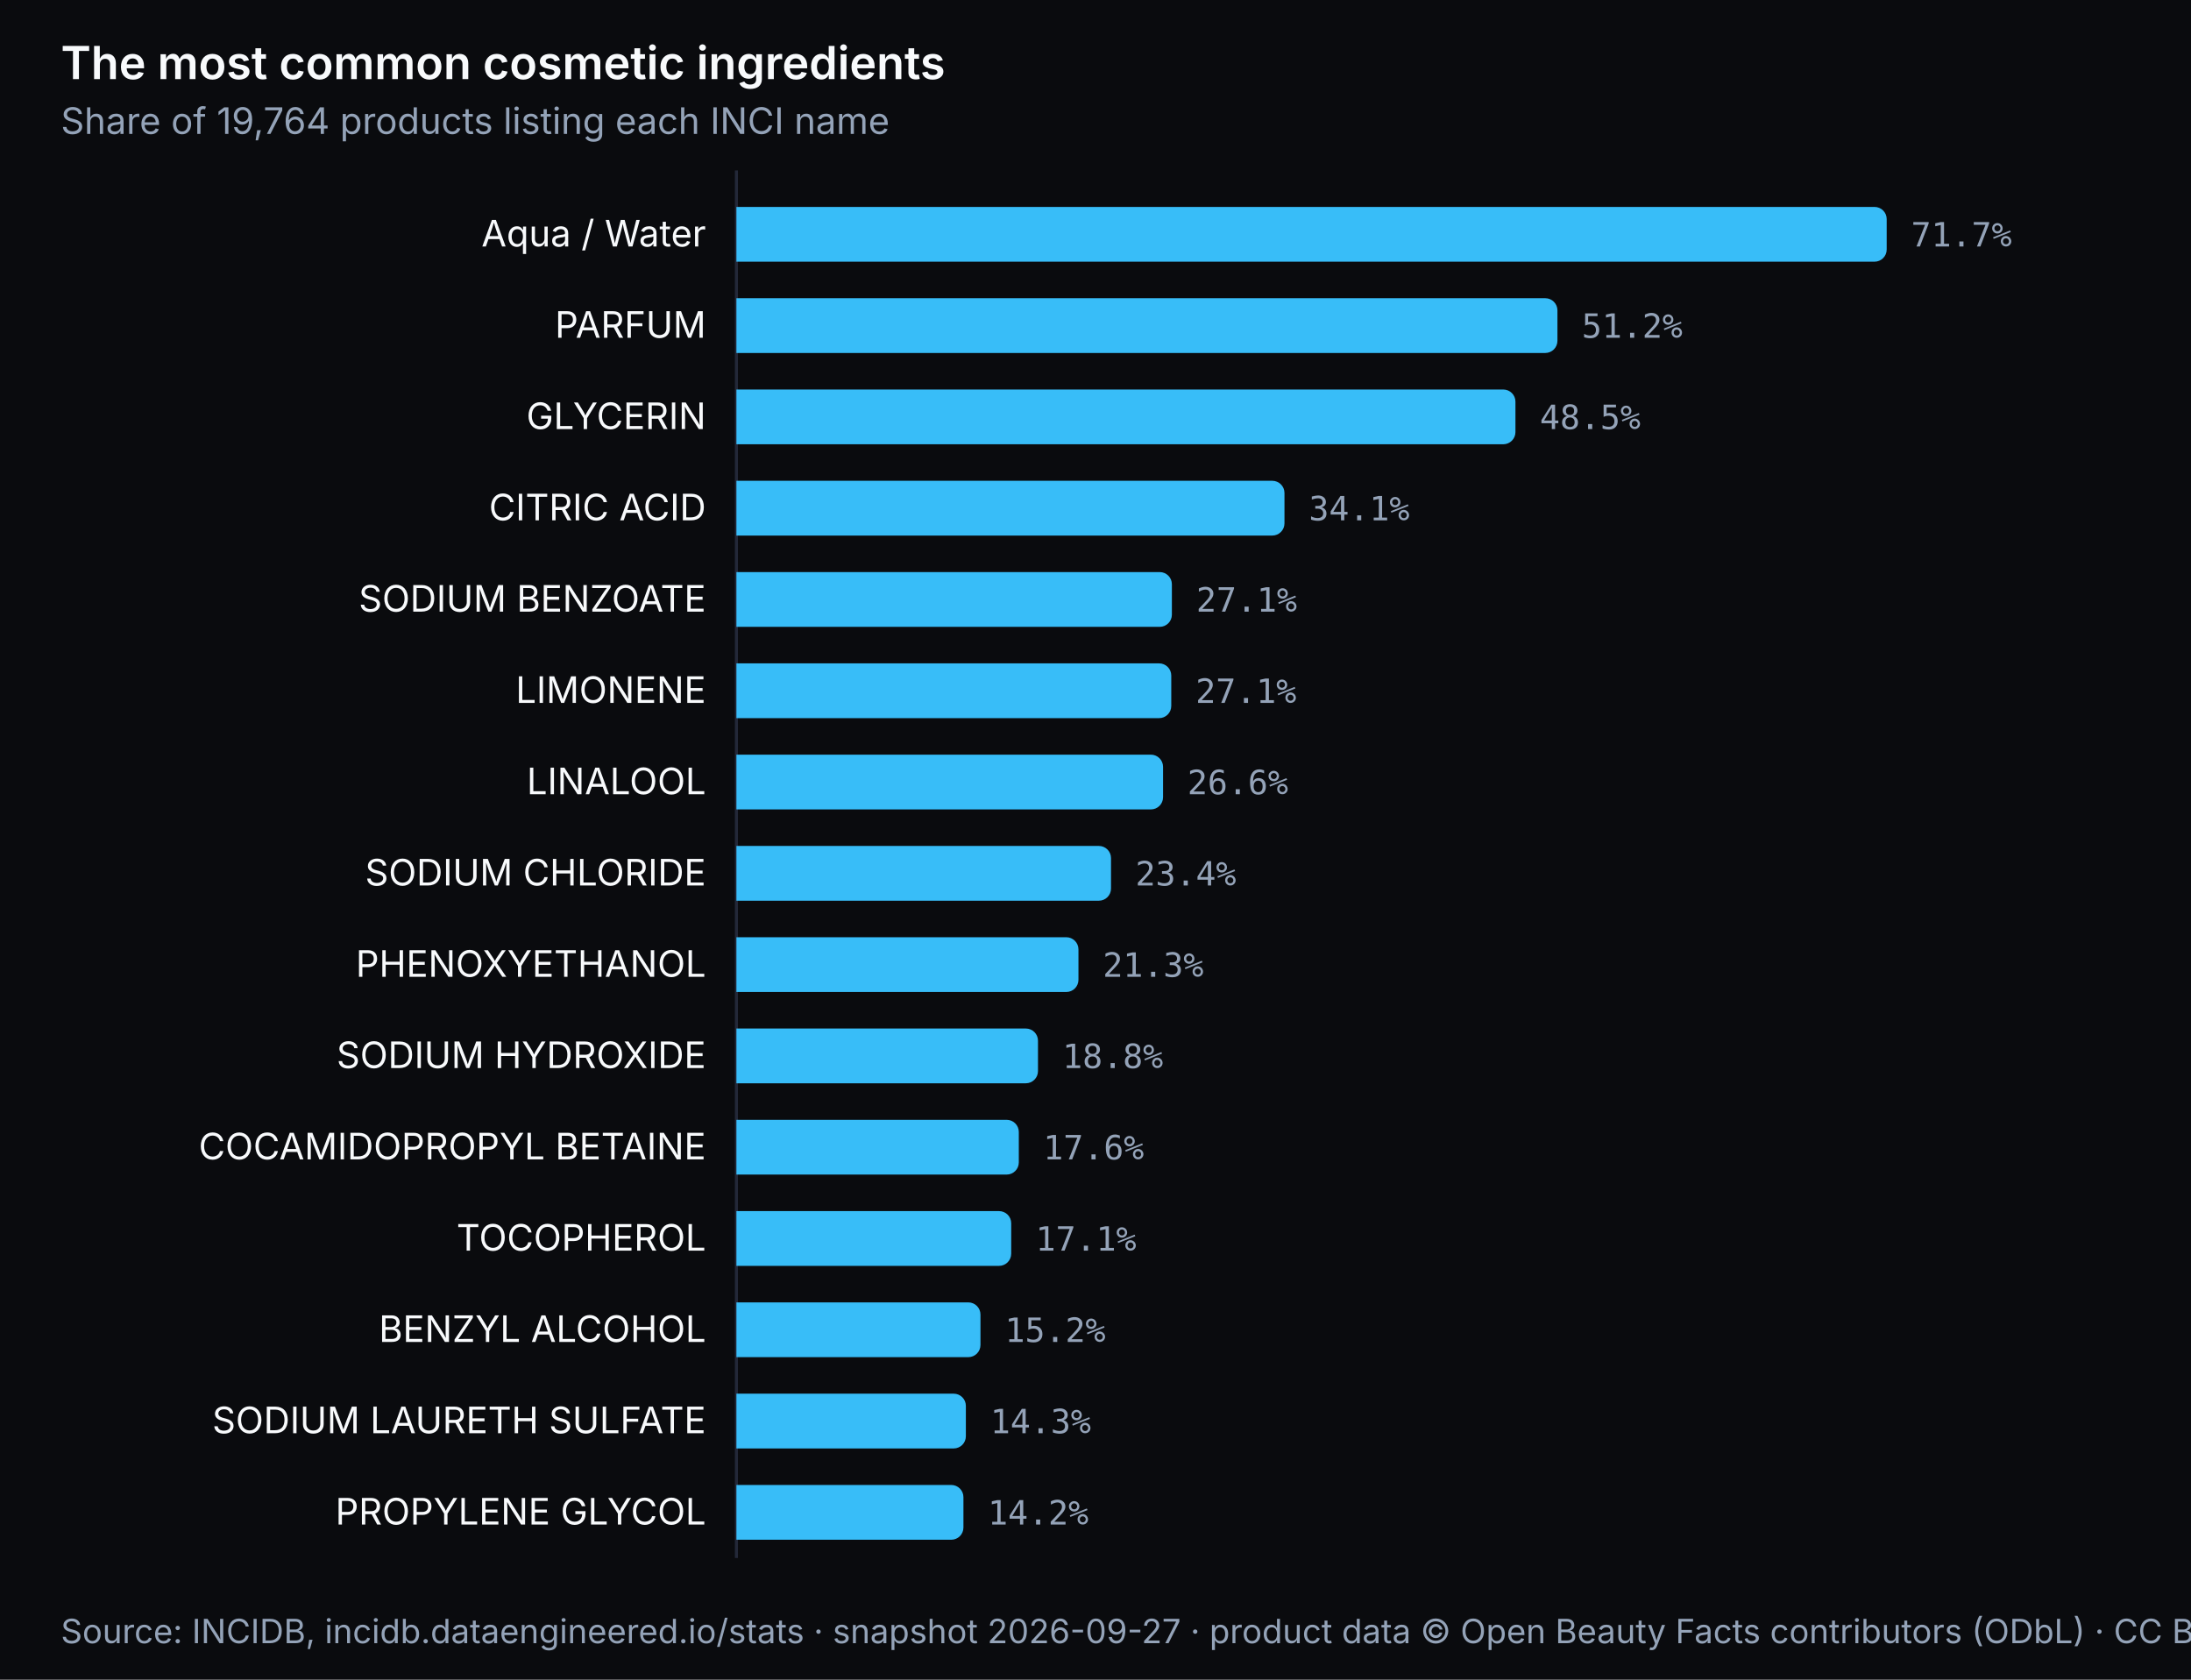
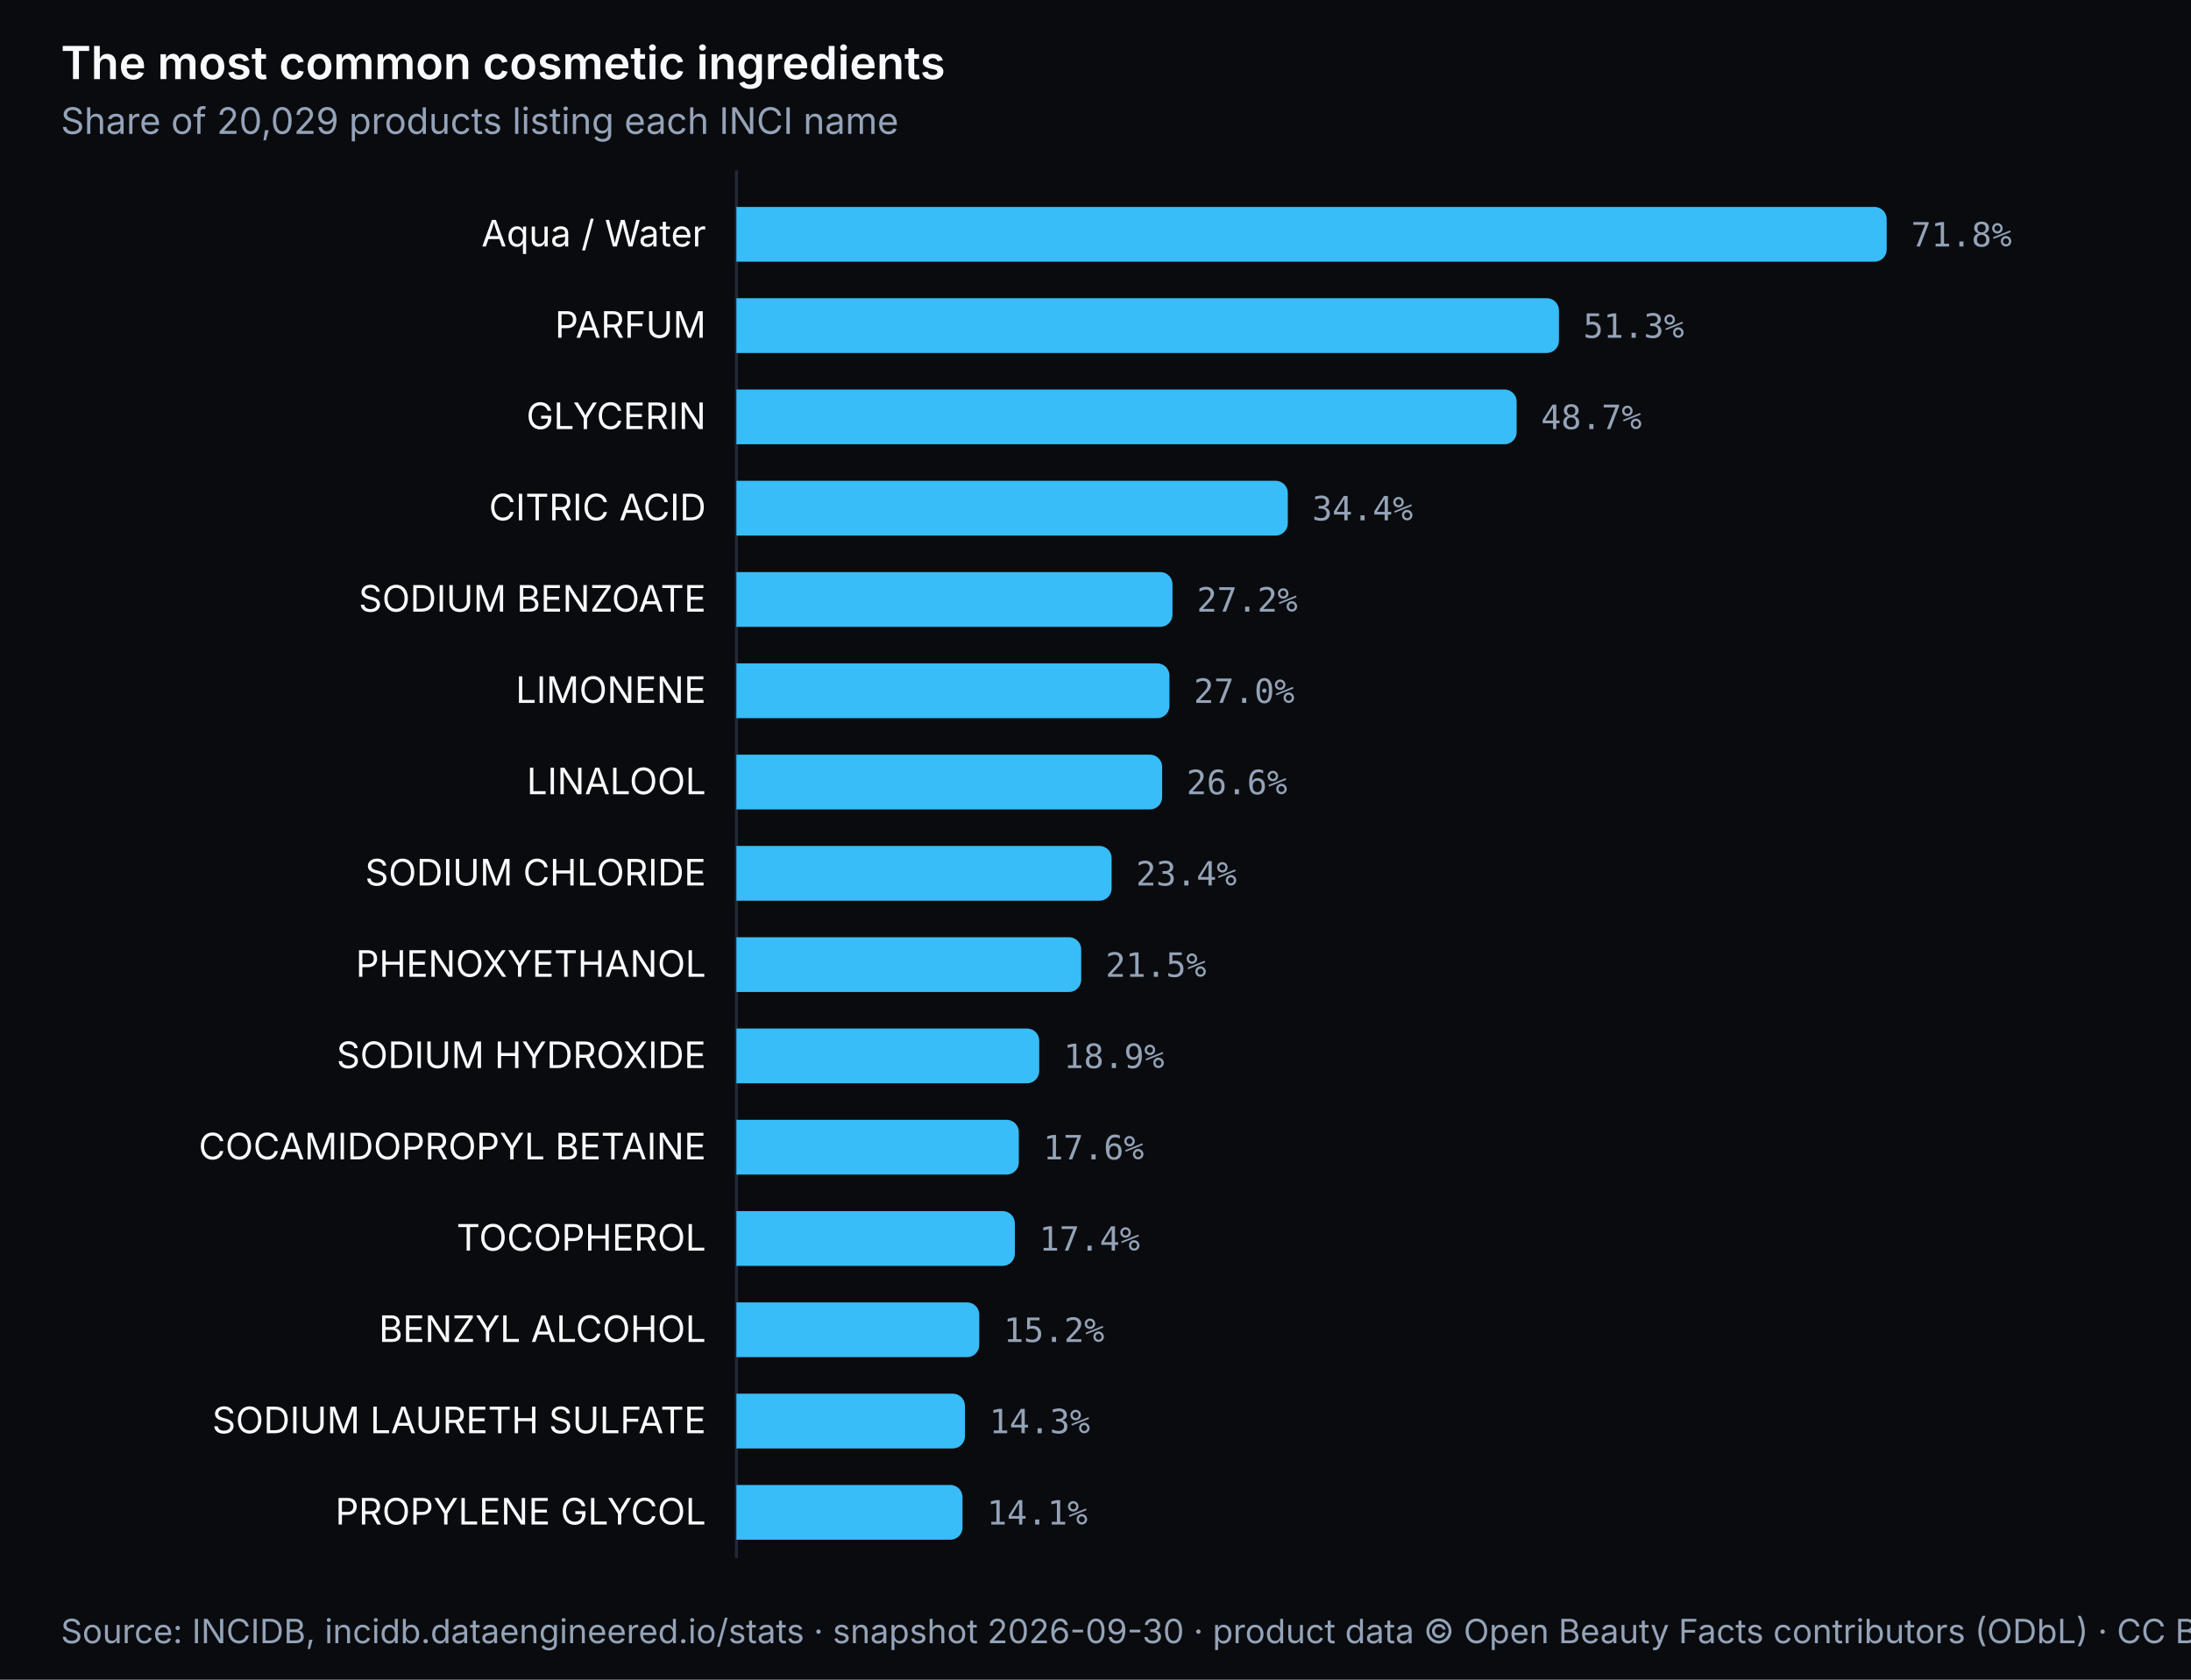
<svg xmlns="http://www.w3.org/2000/svg" viewBox="0 0 720 552" width="720" height="552" role="img" aria-labelledby="t-top-ingredients d-top-ingredients" font-family="'Space Grotesk', 'Inter', system-ui, -apple-system, 'Segoe UI', sans-serif" font-size="12">
  <rect width="720" height="552" fill="#0A0B0E" />
  <text x="20" y="26" font-size="15" font-weight="600" fill="#F8FAFC">The most common cosmetic ingredients</text>
-   <text x="20" y="44" font-size="12" fill="#94A3B8">Share of 19,764 products listing each INCI name</text>
+   <text x="20" y="44" font-size="12" fill="#94A3B8">Share of 20,029 products listing each INCI name</text>
  <line x1="242" y1="56" x2="242" y2="512" stroke="#232838" stroke-width="1" />
  <g>
    <rect x="0" y="62" width="720" height="30" fill="transparent" />
    <path d="M242 68.0 h374.0 a4 4 0 0 1 4 4 v10 a4 4 0 0 1 -4 4 h-374.0 z" fill="#38BDF8" />
    <text x="232" y="81.0" text-anchor="end" fill="#F8FAFC">Aqua / Water</text>
-     <text x="628.0" y="81.0" fill="#94A3B8" font-family="'JetBrains Mono', ui-monospace, Menlo, Consolas, monospace" font-size="11">71.7%</text>
+     <text x="628.0" y="81.0" fill="#94A3B8" font-family="'JetBrains Mono', ui-monospace, Menlo, Consolas, monospace" font-size="11">71.8%</text>
  </g>
  <g>
    <rect x="0" y="92" width="720" height="30" fill="transparent" />
-     <path d="M242 98.0 h265.8 a4 4 0 0 1 4 4 v10 a4 4 0 0 1 -4 4 h-265.8 z" fill="#38BDF8" />
+     <path d="M242 98.0 h266.3 a4 4 0 0 1 4 4 v10 a4 4 0 0 1 -4 4 h-266.3 z" fill="#38BDF8" />
    <text x="232" y="111.0" text-anchor="end" fill="#F8FAFC">PARFUM</text>
-     <text x="519.8" y="111.0" fill="#94A3B8" font-family="'JetBrains Mono', ui-monospace, Menlo, Consolas, monospace" font-size="11">51.2%</text>
+     <text x="520.3" y="111.0" fill="#94A3B8" font-family="'JetBrains Mono', ui-monospace, Menlo, Consolas, monospace" font-size="11">51.3%</text>
  </g>
  <g>
    <rect x="0" y="122" width="720" height="30" fill="transparent" />
-     <path d="M242 128.0 h252.0 a4 4 0 0 1 4 4 v10 a4 4 0 0 1 -4 4 h-252.0 z" fill="#38BDF8" />
+     <path d="M242 128.0 h252.4 a4 4 0 0 1 4 4 v10 a4 4 0 0 1 -4 4 h-252.4 z" fill="#38BDF8" />
    <text x="232" y="141.0" text-anchor="end" fill="#F8FAFC">GLYCERIN</text>
-     <text x="506.0" y="141.0" fill="#94A3B8" font-family="'JetBrains Mono', ui-monospace, Menlo, Consolas, monospace" font-size="11">48.5%</text>
+     <text x="506.4" y="141.0" fill="#94A3B8" font-family="'JetBrains Mono', ui-monospace, Menlo, Consolas, monospace" font-size="11">48.7%</text>
  </g>
  <g>
    <rect x="0" y="152" width="720" height="30" fill="transparent" />
-     <path d="M242 158.0 h176.1 a4 4 0 0 1 4 4 v10 a4 4 0 0 1 -4 4 h-176.1 z" fill="#38BDF8" />
+     <path d="M242 158.0 h177.2 a4 4 0 0 1 4 4 v10 a4 4 0 0 1 -4 4 h-177.2 z" fill="#38BDF8" />
    <text x="232" y="171.0" text-anchor="end" fill="#F8FAFC">CITRIC ACID</text>
-     <text x="430.1" y="171.0" fill="#94A3B8" font-family="'JetBrains Mono', ui-monospace, Menlo, Consolas, monospace" font-size="11">34.1%</text>
+     <text x="431.2" y="171.0" fill="#94A3B8" font-family="'JetBrains Mono', ui-monospace, Menlo, Consolas, monospace" font-size="11">34.4%</text>
  </g>
  <g>
    <rect x="0" y="182" width="720" height="30" fill="transparent" />
-     <path d="M242 188.0 h139.1 a4 4 0 0 1 4 4 v10 a4 4 0 0 1 -4 4 h-139.1 z" fill="#38BDF8" />
+     <path d="M242 188.0 h139.3 a4 4 0 0 1 4 4 v10 a4 4 0 0 1 -4 4 h-139.3 z" fill="#38BDF8" />
    <text x="232" y="201.0" text-anchor="end" fill="#F8FAFC">SODIUM BENZOATE</text>
-     <text x="393.1" y="201.0" fill="#94A3B8" font-family="'JetBrains Mono', ui-monospace, Menlo, Consolas, monospace" font-size="11">27.1%</text>
+     <text x="393.3" y="201.0" fill="#94A3B8" font-family="'JetBrains Mono', ui-monospace, Menlo, Consolas, monospace" font-size="11">27.2%</text>
  </g>
  <g>
    <rect x="0" y="212" width="720" height="30" fill="transparent" />
-     <path d="M242 218.0 h138.9 a4 4 0 0 1 4 4 v10 a4 4 0 0 1 -4 4 h-138.9 z" fill="#38BDF8" />
+     <path d="M242 218.0 h138.3 a4 4 0 0 1 4 4 v10 a4 4 0 0 1 -4 4 h-138.3 z" fill="#38BDF8" />
    <text x="232" y="231.0" text-anchor="end" fill="#F8FAFC">LIMONENE</text>
-     <text x="392.9" y="231.0" fill="#94A3B8" font-family="'JetBrains Mono', ui-monospace, Menlo, Consolas, monospace" font-size="11">27.1%</text>
+     <text x="392.3" y="231.0" fill="#94A3B8" font-family="'JetBrains Mono', ui-monospace, Menlo, Consolas, monospace" font-size="11">27.0%</text>
  </g>
  <g>
    <rect x="0" y="242" width="720" height="30" fill="transparent" />
-     <path d="M242 248.0 h136.2 a4 4 0 0 1 4 4 v10 a4 4 0 0 1 -4 4 h-136.2 z" fill="#38BDF8" />
+     <path d="M242 248.0 h135.9 a4 4 0 0 1 4 4 v10 a4 4 0 0 1 -4 4 h-135.9 z" fill="#38BDF8" />
    <text x="232" y="261.0" text-anchor="end" fill="#F8FAFC">LINALOOL</text>
-     <text x="390.2" y="261.0" fill="#94A3B8" font-family="'JetBrains Mono', ui-monospace, Menlo, Consolas, monospace" font-size="11">26.6%</text>
+     <text x="389.9" y="261.0" fill="#94A3B8" font-family="'JetBrains Mono', ui-monospace, Menlo, Consolas, monospace" font-size="11">26.6%</text>
  </g>
  <g>
    <rect x="0" y="272" width="720" height="30" fill="transparent" />
-     <path d="M242 278.0 h119.1 a4 4 0 0 1 4 4 v10 a4 4 0 0 1 -4 4 h-119.1 z" fill="#38BDF8" />
+     <path d="M242 278.0 h119.3 a4 4 0 0 1 4 4 v10 a4 4 0 0 1 -4 4 h-119.3 z" fill="#38BDF8" />
    <text x="232" y="291.0" text-anchor="end" fill="#F8FAFC">SODIUM CHLORIDE</text>
-     <text x="373.1" y="291.0" fill="#94A3B8" font-family="'JetBrains Mono', ui-monospace, Menlo, Consolas, monospace" font-size="11">23.4%</text>
+     <text x="373.3" y="291.0" fill="#94A3B8" font-family="'JetBrains Mono', ui-monospace, Menlo, Consolas, monospace" font-size="11">23.4%</text>
  </g>
  <g>
    <rect x="0" y="302" width="720" height="30" fill="transparent" />
-     <path d="M242 308.0 h108.4 a4 4 0 0 1 4 4 v10 a4 4 0 0 1 -4 4 h-108.4 z" fill="#38BDF8" />
+     <path d="M242 308.0 h109.3 a4 4 0 0 1 4 4 v10 a4 4 0 0 1 -4 4 h-109.3 z" fill="#38BDF8" />
    <text x="232" y="321.0" text-anchor="end" fill="#F8FAFC">PHENOXYETHANOL</text>
-     <text x="362.4" y="321.0" fill="#94A3B8" font-family="'JetBrains Mono', ui-monospace, Menlo, Consolas, monospace" font-size="11">21.3%</text>
+     <text x="363.3" y="321.0" fill="#94A3B8" font-family="'JetBrains Mono', ui-monospace, Menlo, Consolas, monospace" font-size="11">21.5%</text>
  </g>
  <g>
    <rect x="0" y="332" width="720" height="30" fill="transparent" />
-     <path d="M242 338.0 h95.1 a4 4 0 0 1 4 4 v10 a4 4 0 0 1 -4 4 h-95.1 z" fill="#38BDF8" />
+     <path d="M242 338.0 h95.5 a4 4 0 0 1 4 4 v10 a4 4 0 0 1 -4 4 h-95.5 z" fill="#38BDF8" />
    <text x="232" y="351.0" text-anchor="end" fill="#F8FAFC">SODIUM HYDROXIDE</text>
-     <text x="349.1" y="351.0" fill="#94A3B8" font-family="'JetBrains Mono', ui-monospace, Menlo, Consolas, monospace" font-size="11">18.8%</text>
+     <text x="349.5" y="351.0" fill="#94A3B8" font-family="'JetBrains Mono', ui-monospace, Menlo, Consolas, monospace" font-size="11">18.9%</text>
  </g>
  <g>
    <rect x="0" y="362" width="720" height="30" fill="transparent" />
    <path d="M242 368.0 h88.8 a4 4 0 0 1 4 4 v10 a4 4 0 0 1 -4 4 h-88.8 z" fill="#38BDF8" />
    <text x="232" y="381.0" text-anchor="end" fill="#F8FAFC">COCAMIDOPROPYL BETAINE</text>
    <text x="342.8" y="381.0" fill="#94A3B8" font-family="'JetBrains Mono', ui-monospace, Menlo, Consolas, monospace" font-size="11">17.6%</text>
  </g>
  <g>
    <rect x="0" y="392" width="720" height="30" fill="transparent" />
-     <path d="M242 398.0 h86.3 a4 4 0 0 1 4 4 v10 a4 4 0 0 1 -4 4 h-86.3 z" fill="#38BDF8" />
+     <path d="M242 398.0 h87.5 a4 4 0 0 1 4 4 v10 a4 4 0 0 1 -4 4 h-87.5 z" fill="#38BDF8" />
    <text x="232" y="411.0" text-anchor="end" fill="#F8FAFC">TOCOPHEROL</text>
-     <text x="340.3" y="411.0" fill="#94A3B8" font-family="'JetBrains Mono', ui-monospace, Menlo, Consolas, monospace" font-size="11">17.1%</text>
+     <text x="341.5" y="411.0" fill="#94A3B8" font-family="'JetBrains Mono', ui-monospace, Menlo, Consolas, monospace" font-size="11">17.4%</text>
  </g>
  <g>
    <rect x="0" y="422" width="720" height="30" fill="transparent" />
-     <path d="M242 428.0 h76.2 a4 4 0 0 1 4 4 v10 a4 4 0 0 1 -4 4 h-76.2 z" fill="#38BDF8" />
+     <path d="M242 428.0 h75.8 a4 4 0 0 1 4 4 v10 a4 4 0 0 1 -4 4 h-75.8 z" fill="#38BDF8" />
    <text x="232" y="441.0" text-anchor="end" fill="#F8FAFC">BENZYL ALCOHOL</text>
-     <text x="330.2" y="441.0" fill="#94A3B8" font-family="'JetBrains Mono', ui-monospace, Menlo, Consolas, monospace" font-size="11">15.2%</text>
+     <text x="329.8" y="441.0" fill="#94A3B8" font-family="'JetBrains Mono', ui-monospace, Menlo, Consolas, monospace" font-size="11">15.2%</text>
  </g>
  <g>
    <rect x="0" y="452" width="720" height="30" fill="transparent" />
-     <path d="M242 458.0 h71.4 a4 4 0 0 1 4 4 v10 a4 4 0 0 1 -4 4 h-71.4 z" fill="#38BDF8" />
+     <path d="M242 458.0 h71.1 a4 4 0 0 1 4 4 v10 a4 4 0 0 1 -4 4 h-71.1 z" fill="#38BDF8" />
    <text x="232" y="471.0" text-anchor="end" fill="#F8FAFC">SODIUM LAURETH SULFATE</text>
-     <text x="325.4" y="471.0" fill="#94A3B8" font-family="'JetBrains Mono', ui-monospace, Menlo, Consolas, monospace" font-size="11">14.3%</text>
+     <text x="325.1" y="471.0" fill="#94A3B8" font-family="'JetBrains Mono', ui-monospace, Menlo, Consolas, monospace" font-size="11">14.3%</text>
  </g>
  <g>
    <rect x="0" y="482" width="720" height="30" fill="transparent" />
-     <path d="M242 488.0 h70.6 a4 4 0 0 1 4 4 v10 a4 4 0 0 1 -4 4 h-70.6 z" fill="#38BDF8" />
+     <path d="M242 488.0 h70.3 a4 4 0 0 1 4 4 v10 a4 4 0 0 1 -4 4 h-70.3 z" fill="#38BDF8" />
    <text x="232" y="501.0" text-anchor="end" fill="#F8FAFC">PROPYLENE GLYCOL</text>
-     <text x="324.6" y="501.0" fill="#94A3B8" font-family="'JetBrains Mono', ui-monospace, Menlo, Consolas, monospace" font-size="11">14.2%</text>
+     <text x="324.3" y="501.0" fill="#94A3B8" font-family="'JetBrains Mono', ui-monospace, Menlo, Consolas, monospace" font-size="11">14.1%</text>
  </g>
-   <text x="20" y="540" font-size="11" fill="#94A3B8">Source: INCIDB, incidb.dataengineered.io/stats · snapshot 2026-09-27 · product data © Open Beauty Facts contributors (ODbL) · CC BY 4.0</text>
+   <text x="20" y="540" font-size="11" fill="#94A3B8">Source: INCIDB, incidb.dataengineered.io/stats · snapshot 2026-09-30 · product data © Open Beauty Facts contributors (ODbL) · CC BY 4.0</text>
</svg>
